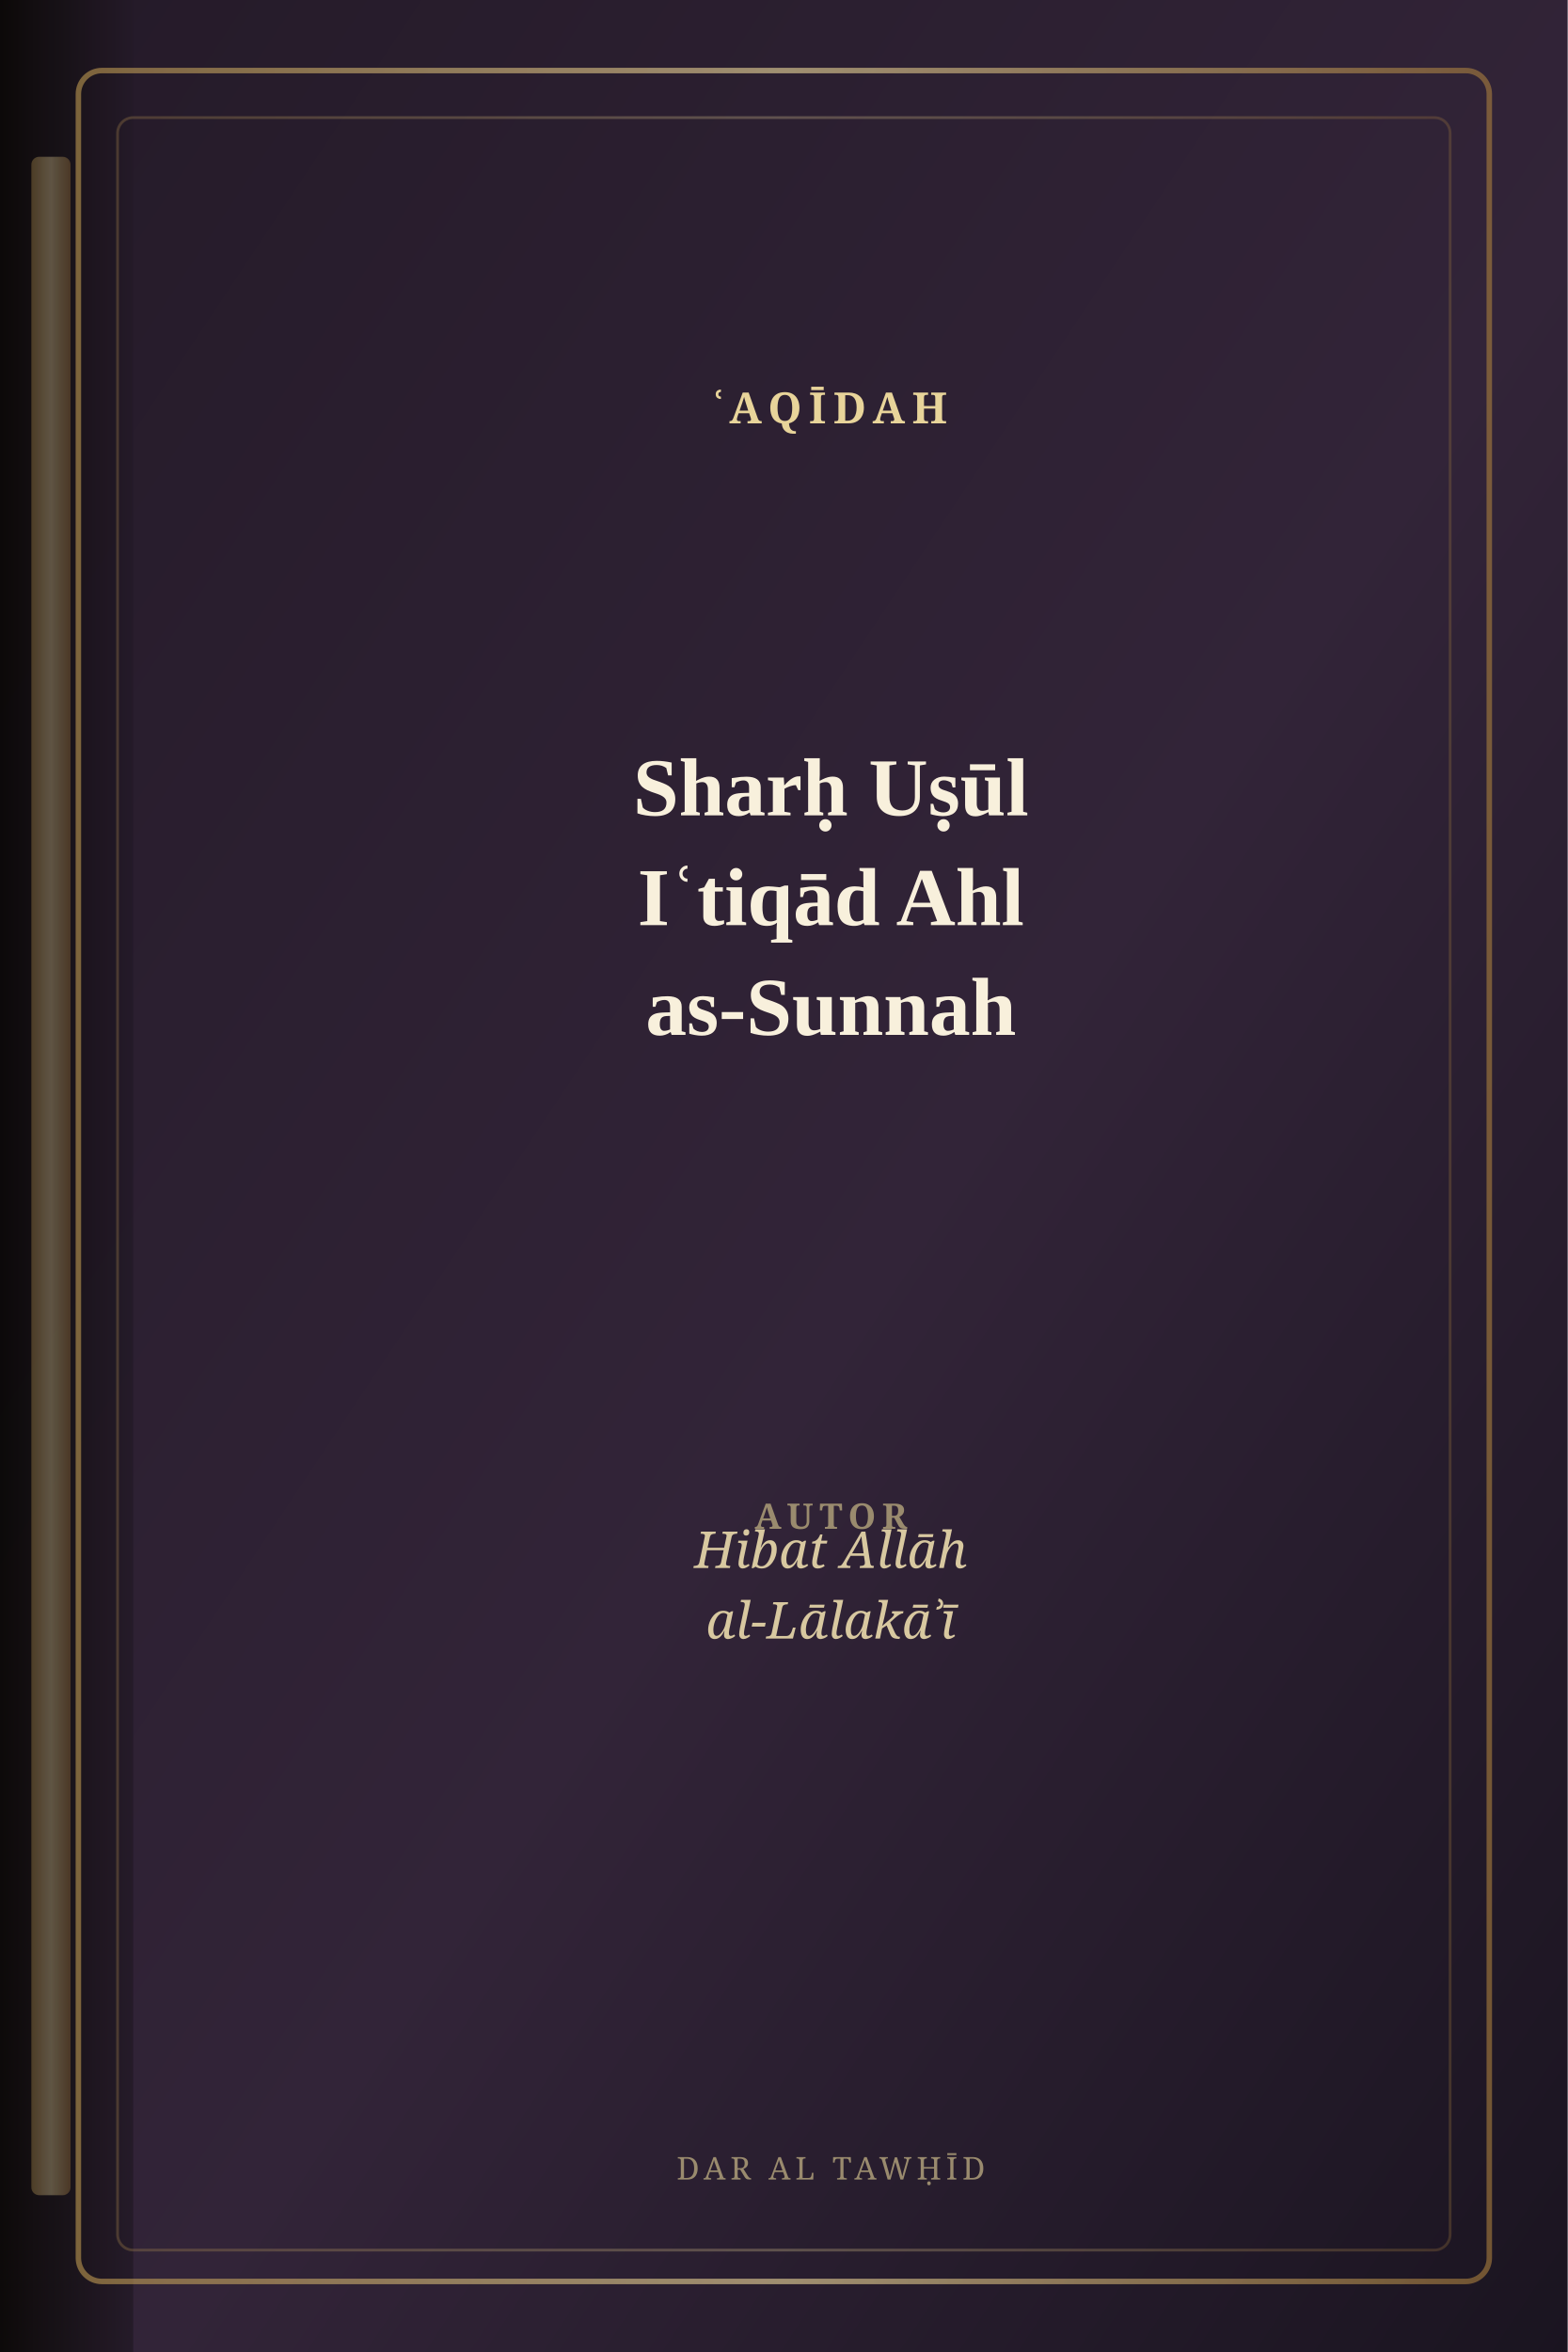
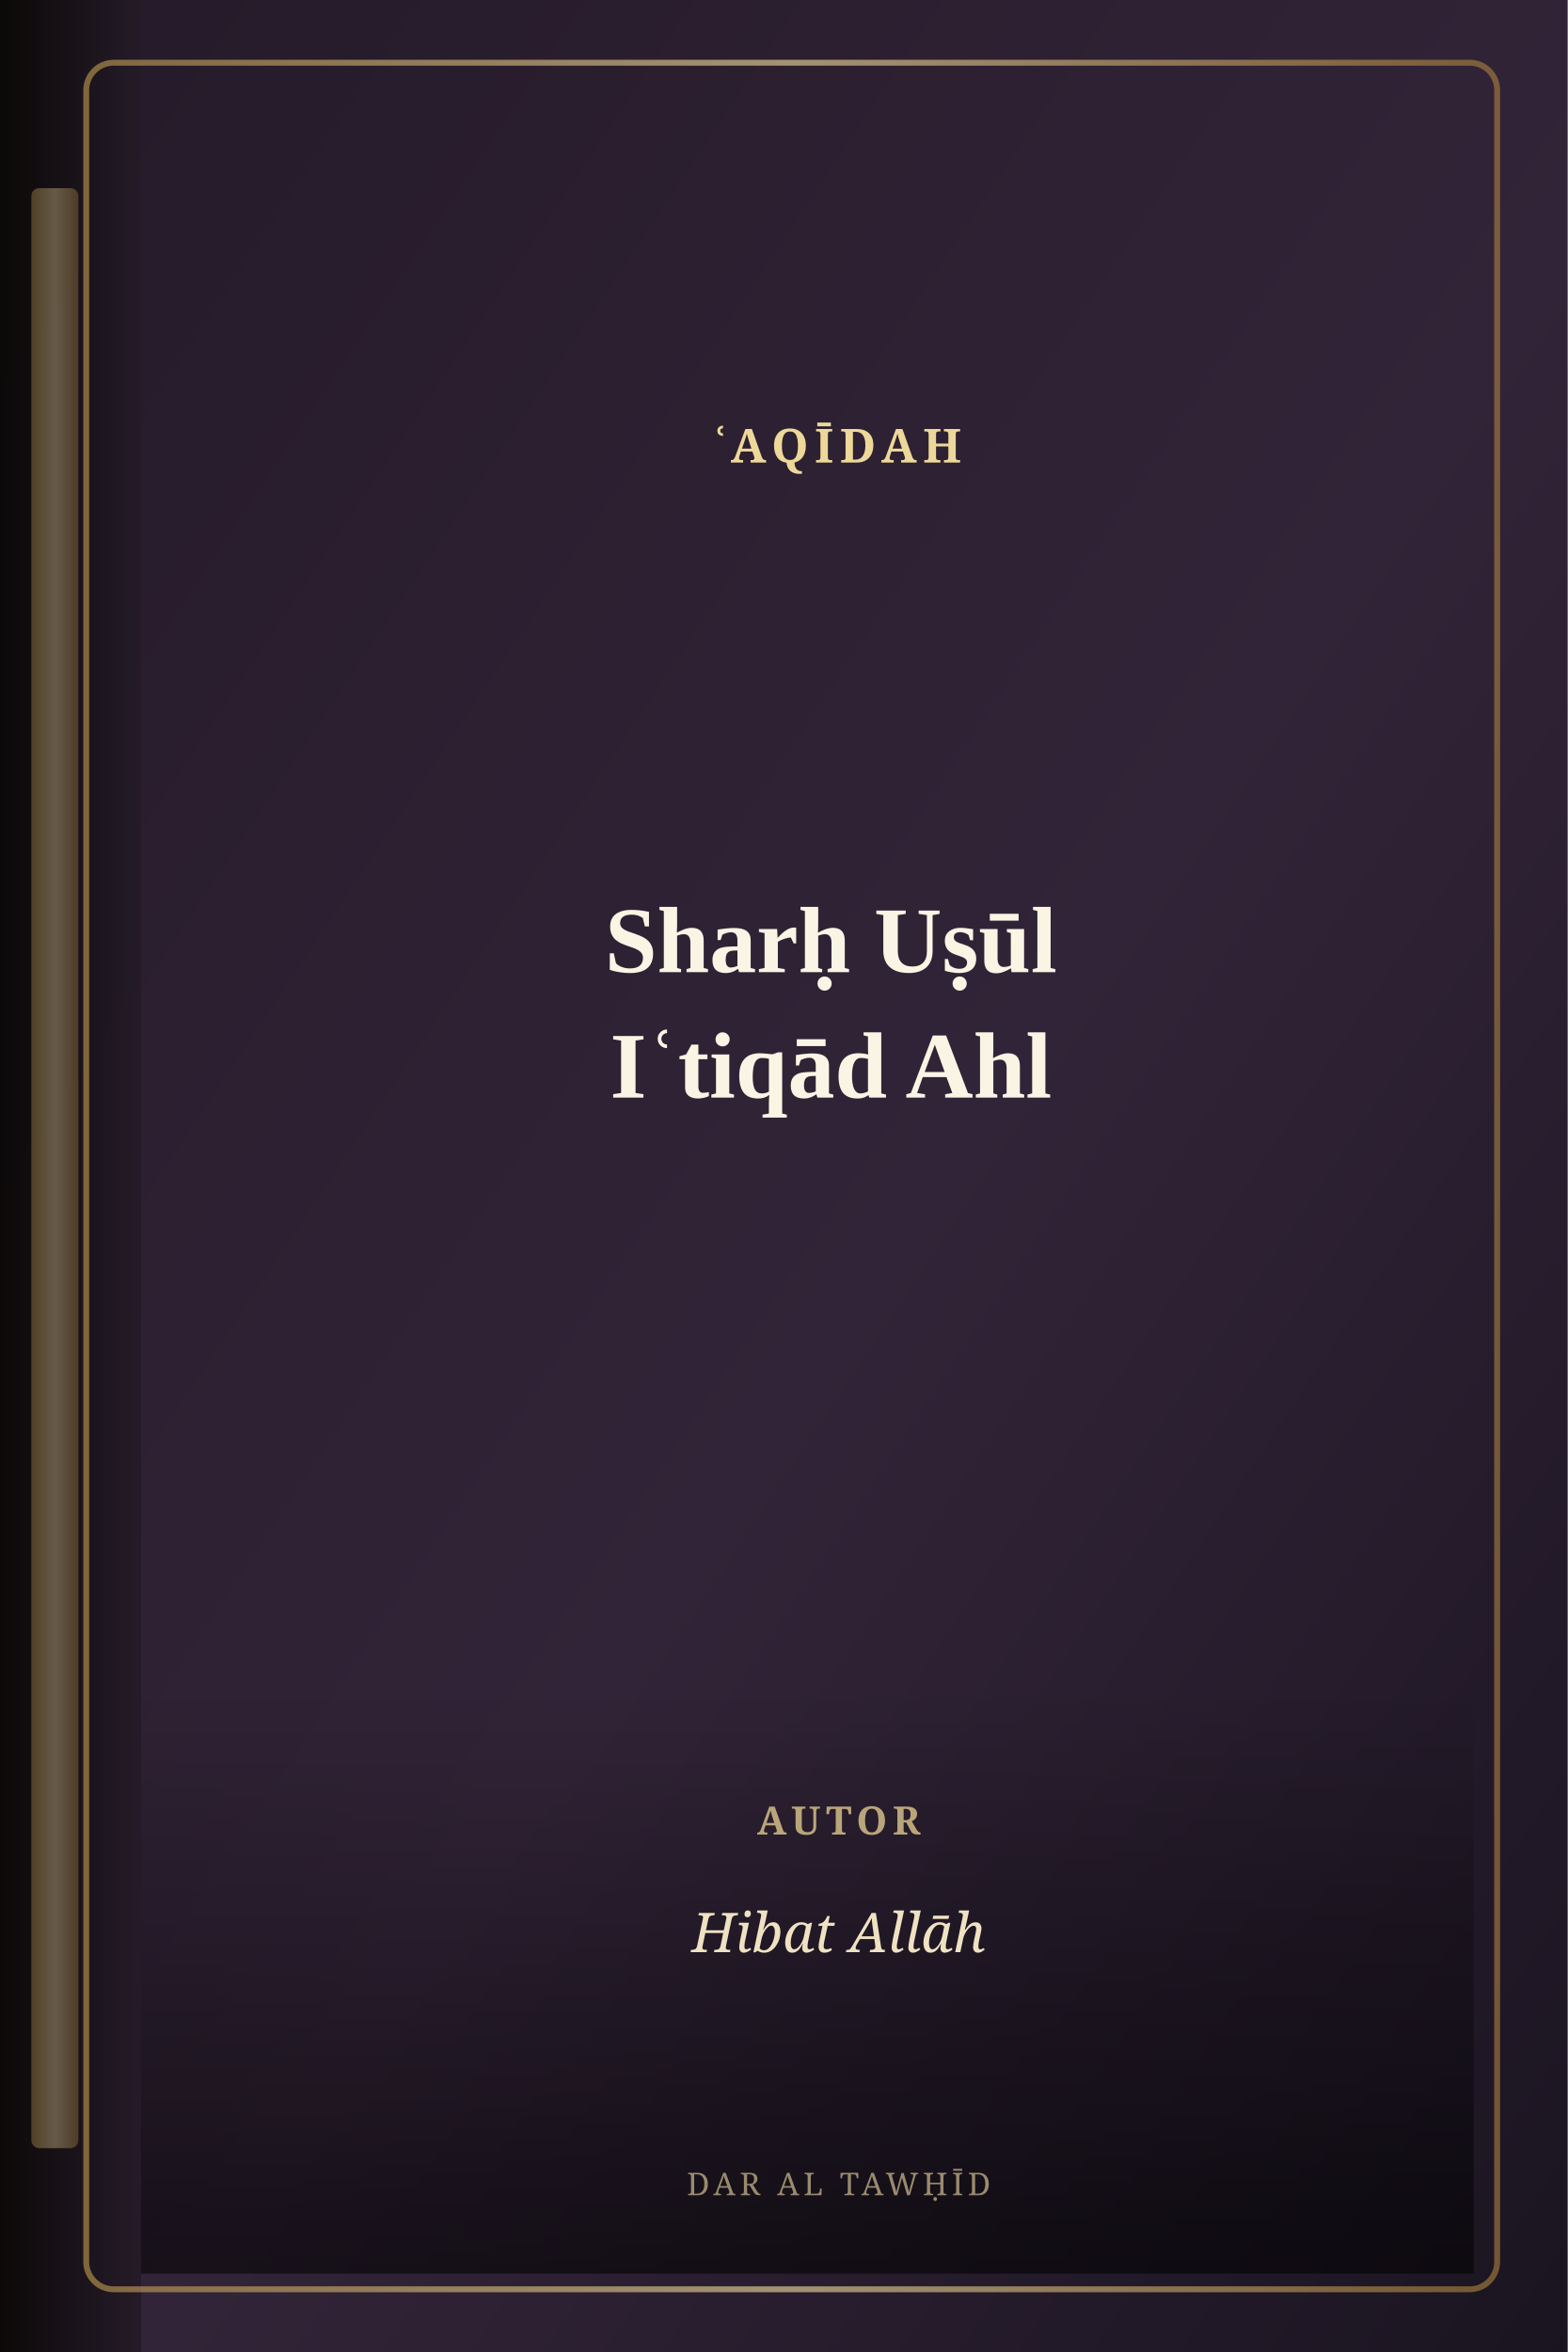
<svg xmlns="http://www.w3.org/2000/svg" viewBox="0 0 400 600" role="img" aria-label="Buchcover: Sharḥ Uṣūl Iʿtiqād Ahl as-Sunnah wa-l-Jamāʿah">
  <defs>
    <linearGradient id="bg" x1="0%" y1="0%" x2="100%" y2="100%">
      <stop offset="0%" stop-color="#241a28" />
      <stop offset="55%" stop-color="#322438" />
      <stop offset="100%" stop-color="#1a1420" />
    </linearGradient>
    <linearGradient id="gold" x1="0%" y1="0%" x2="100%" y2="0%">
      <stop offset="0%" stop-color="#b8944f" />
      <stop offset="50%" stop-color="#e8d49a" />
      <stop offset="100%" stop-color="#a67c3d" />
    </linearGradient>
    <linearGradient id="spine" x1="0%" y1="0%" x2="100%" y2="0%">
      <stop offset="0%" stop-color="#0a0806" />
      <stop offset="100%" stop-color="#241a28" />
    </linearGradient>
+     <linearGradient id="shade" x1="0%" y1="100%" x2="0%" y2="0%">
+       <stop offset="0%" stop-color="rgba(0,0,0,.55)" />
+       <stop offset="100%" stop-color="rgba(0,0,0,0)" />
+     </linearGradient>
  </defs>
  <rect width="400" height="600" fill="url(#bg)" />
-   <rect x="0" y="0" width="34" height="600" fill="url(#spine)" opacity="0.92" />
-   <rect x="8" y="40" width="10" height="520" rx="2" fill="url(#gold)" opacity="0.35" />
-   <rect x="20" y="18" width="360" height="564" rx="6" fill="none" stroke="url(#gold)" stroke-width="1.4" opacity="0.62" />
-   <rect x="30" y="30" width="340" height="544" rx="4" fill="none" stroke="url(#gold)" stroke-width="0.7" opacity="0.28" />
-   <text x="212" y="108" text-anchor="middle" fill="#e8d49a" font-family="Georgia,serif" font-size="11" font-weight="700" letter-spacing="1.8">ʿAQĪDAH</text>
-   <line x1="78" y1="124" x2="346" y2="124" stroke="url(#gold)" stroke-width="0.9" opacity="0.48" />
-   <text x="212" y="208" text-anchor="middle" fill="#f8f0dc" font-family="Georgia,'Times New Roman',serif" font-size="21" font-weight="700">Sharḥ Uṣūl</text>
-   <text x="212" y="236" text-anchor="middle" fill="#f8f0dc" font-family="Georgia,'Times New Roman',serif" font-size="21" font-weight="700">Iʿtiqād Ahl</text>
-   <text x="212" y="264" text-anchor="middle" fill="#f8f0dc" font-family="Georgia,'Times New Roman',serif" font-size="21" font-weight="700">as-Sunnah</text>
-   <line x1="78" y1="372" x2="346" y2="372" stroke="url(#gold)" stroke-width="0.7" opacity="0.38" />
-   <text x="212" y="390" text-anchor="middle" fill="#9a8b6e" font-family="Georgia,serif" font-size="9" font-weight="700" letter-spacing="1.6">AUTOR</text>
-   <text x="212" y="400" text-anchor="middle" fill="#d8c8a0" font-family="Georgia,serif" font-size="13" font-style="italic">Hibat Allāh</text>
-   <text x="212" y="418" text-anchor="middle" fill="#d8c8a0" font-family="Georgia,serif" font-size="13" font-style="italic">al-Lālakāʾī</text>
-   <text x="212" y="556" text-anchor="middle" fill="#9a8b6e" font-family="Georgia,serif" font-size="8" letter-spacing="1.2">DAR AL TAWḤĪD</text>
+   <rect x="0" y="0" width="36" height="600" fill="url(#spine)" opacity="0.94" />
+   <rect x="8" y="48" width="12" height="500" rx="2" fill="url(#gold)" opacity="0.38" />
+   <rect x="22" y="16" width="360" height="568" rx="7" fill="none" stroke="url(#gold)" stroke-width="1.5" opacity="0.64" />
+   <text x="214" y="118" text-anchor="middle" fill="#edd89a" font-family="Georgia,serif" font-size="12" font-weight="700" letter-spacing="1.6">ʿAQĪDAH</text>
+   <line x1="72" y1="136" x2="356" y2="136" stroke="url(#gold)" stroke-width="0.9" opacity="0.5" />
+   <text x="212" y="248" text-anchor="middle" fill="#faf4e4" font-family="Georgia,'Times New Roman',serif" font-size="24" font-weight="700">Sharḥ Uṣūl</text>
+   <text x="212" y="280" text-anchor="middle" fill="#faf4e4" font-family="Georgia,'Times New Roman',serif" font-size="24" font-weight="700">Iʿtiqād Ahl</text>
+   <rect x="36" y="430" width="340" height="150" fill="url(#shade)" />
+   <text x="214" y="468" text-anchor="middle" fill="#b9a57a" font-family="Georgia,serif" font-size="10" font-weight="700" letter-spacing="1.4">AUTOR</text>
+   <text x="214" y="498" text-anchor="middle" fill="#efe2c2" font-family="Georgia,serif" font-size="14" font-style="italic">Hibat Allāh</text>
+   <text x="214" y="560" text-anchor="middle" fill="#9a8b6e" font-family="Georgia,serif" font-size="8" letter-spacing="1.1">DAR AL TAWḤĪD</text>
</svg>
